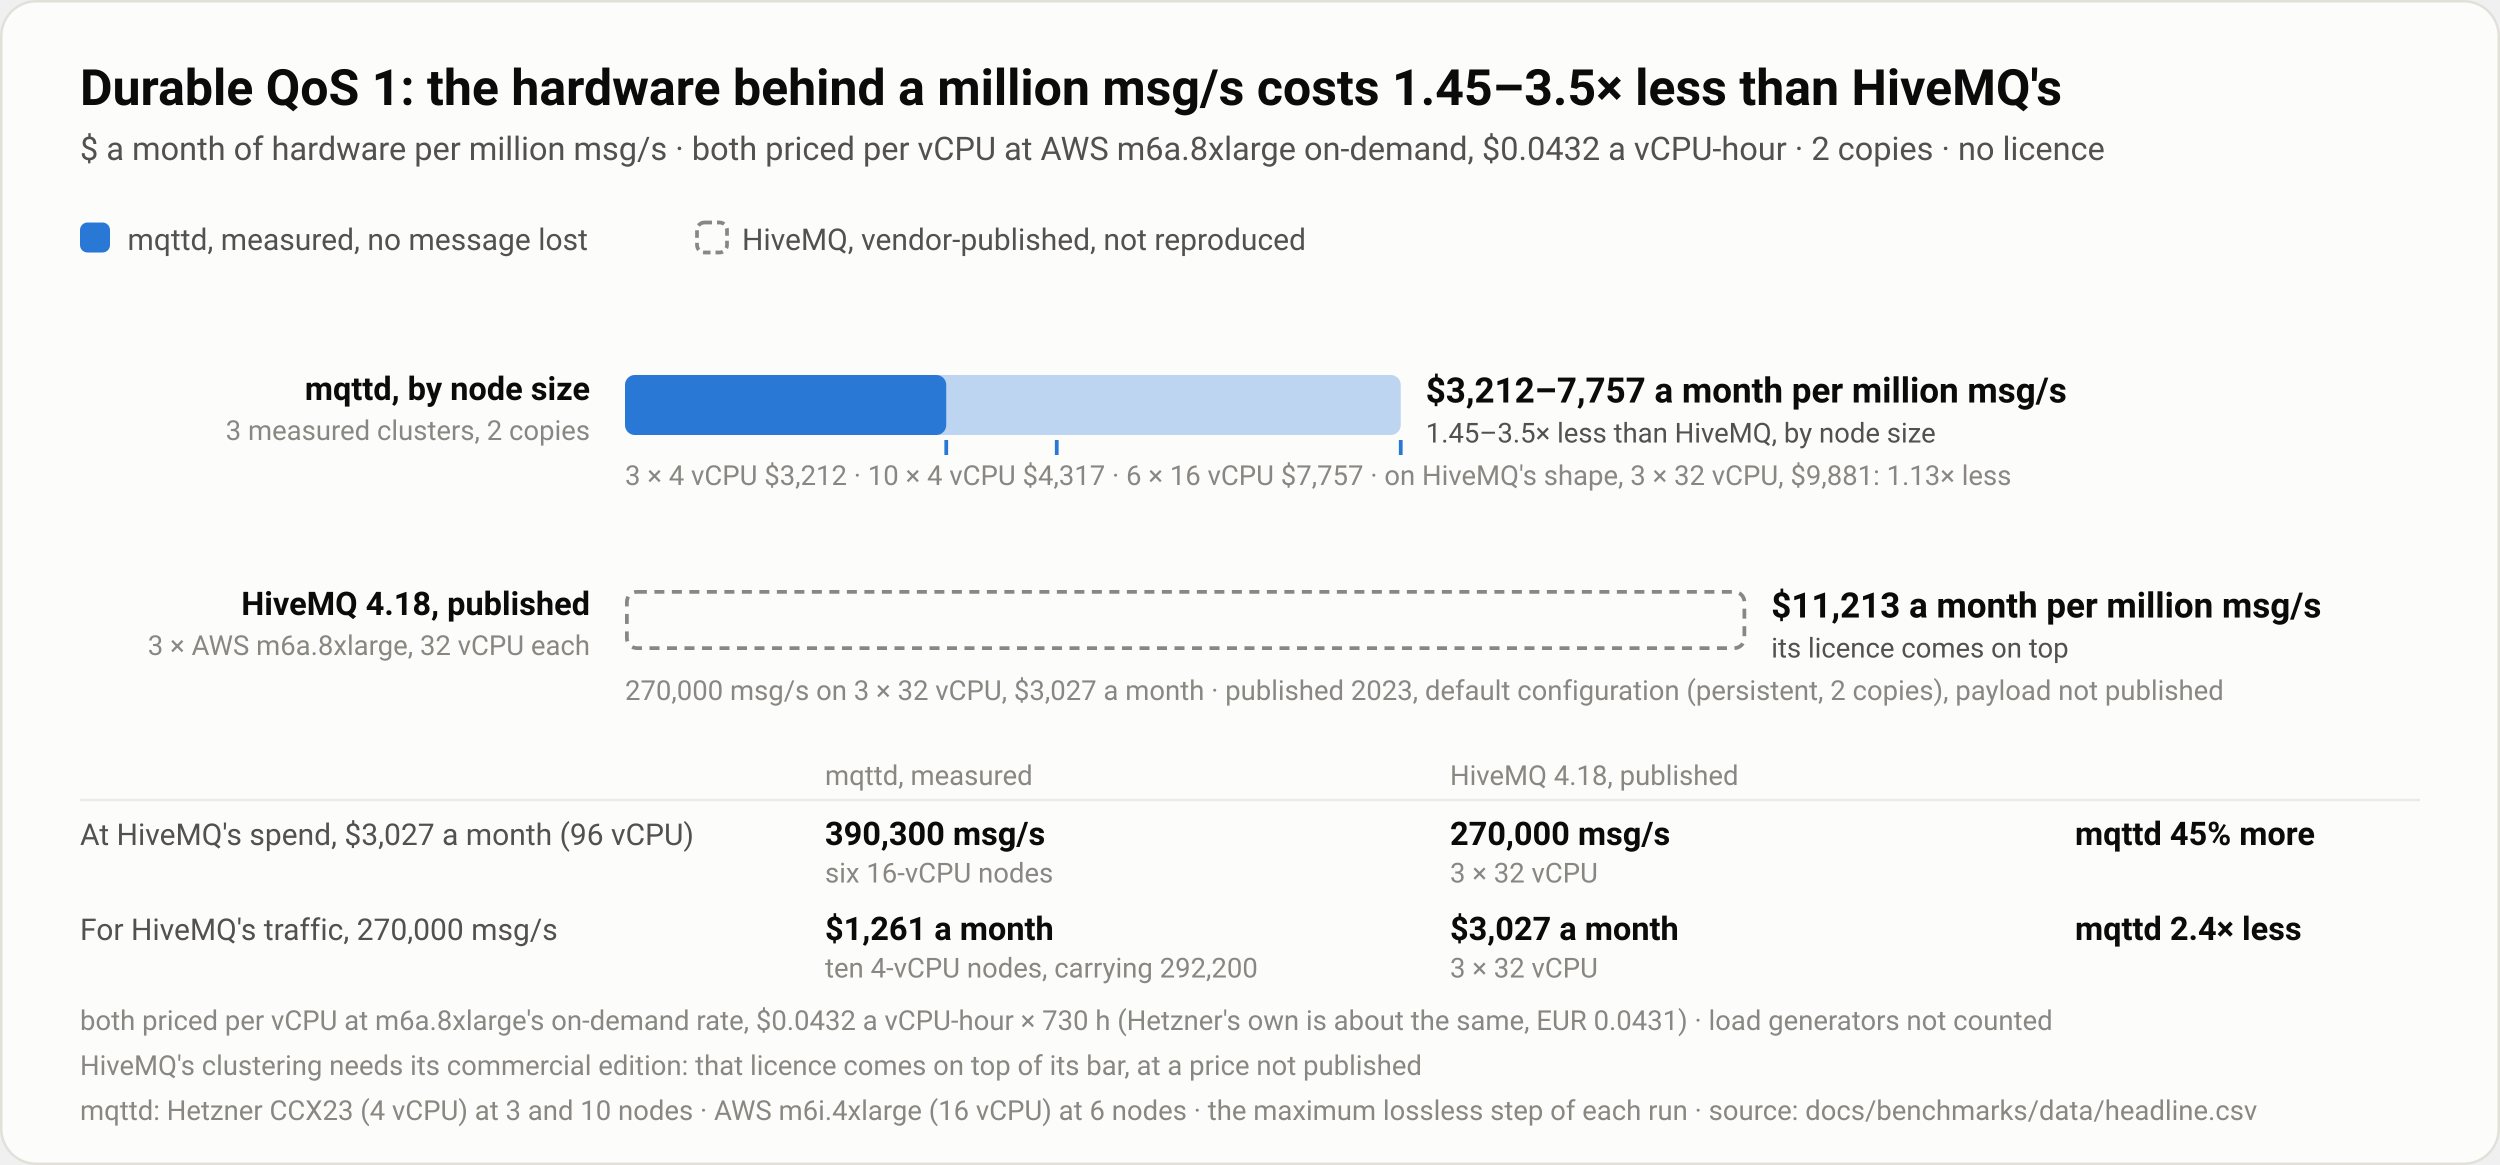
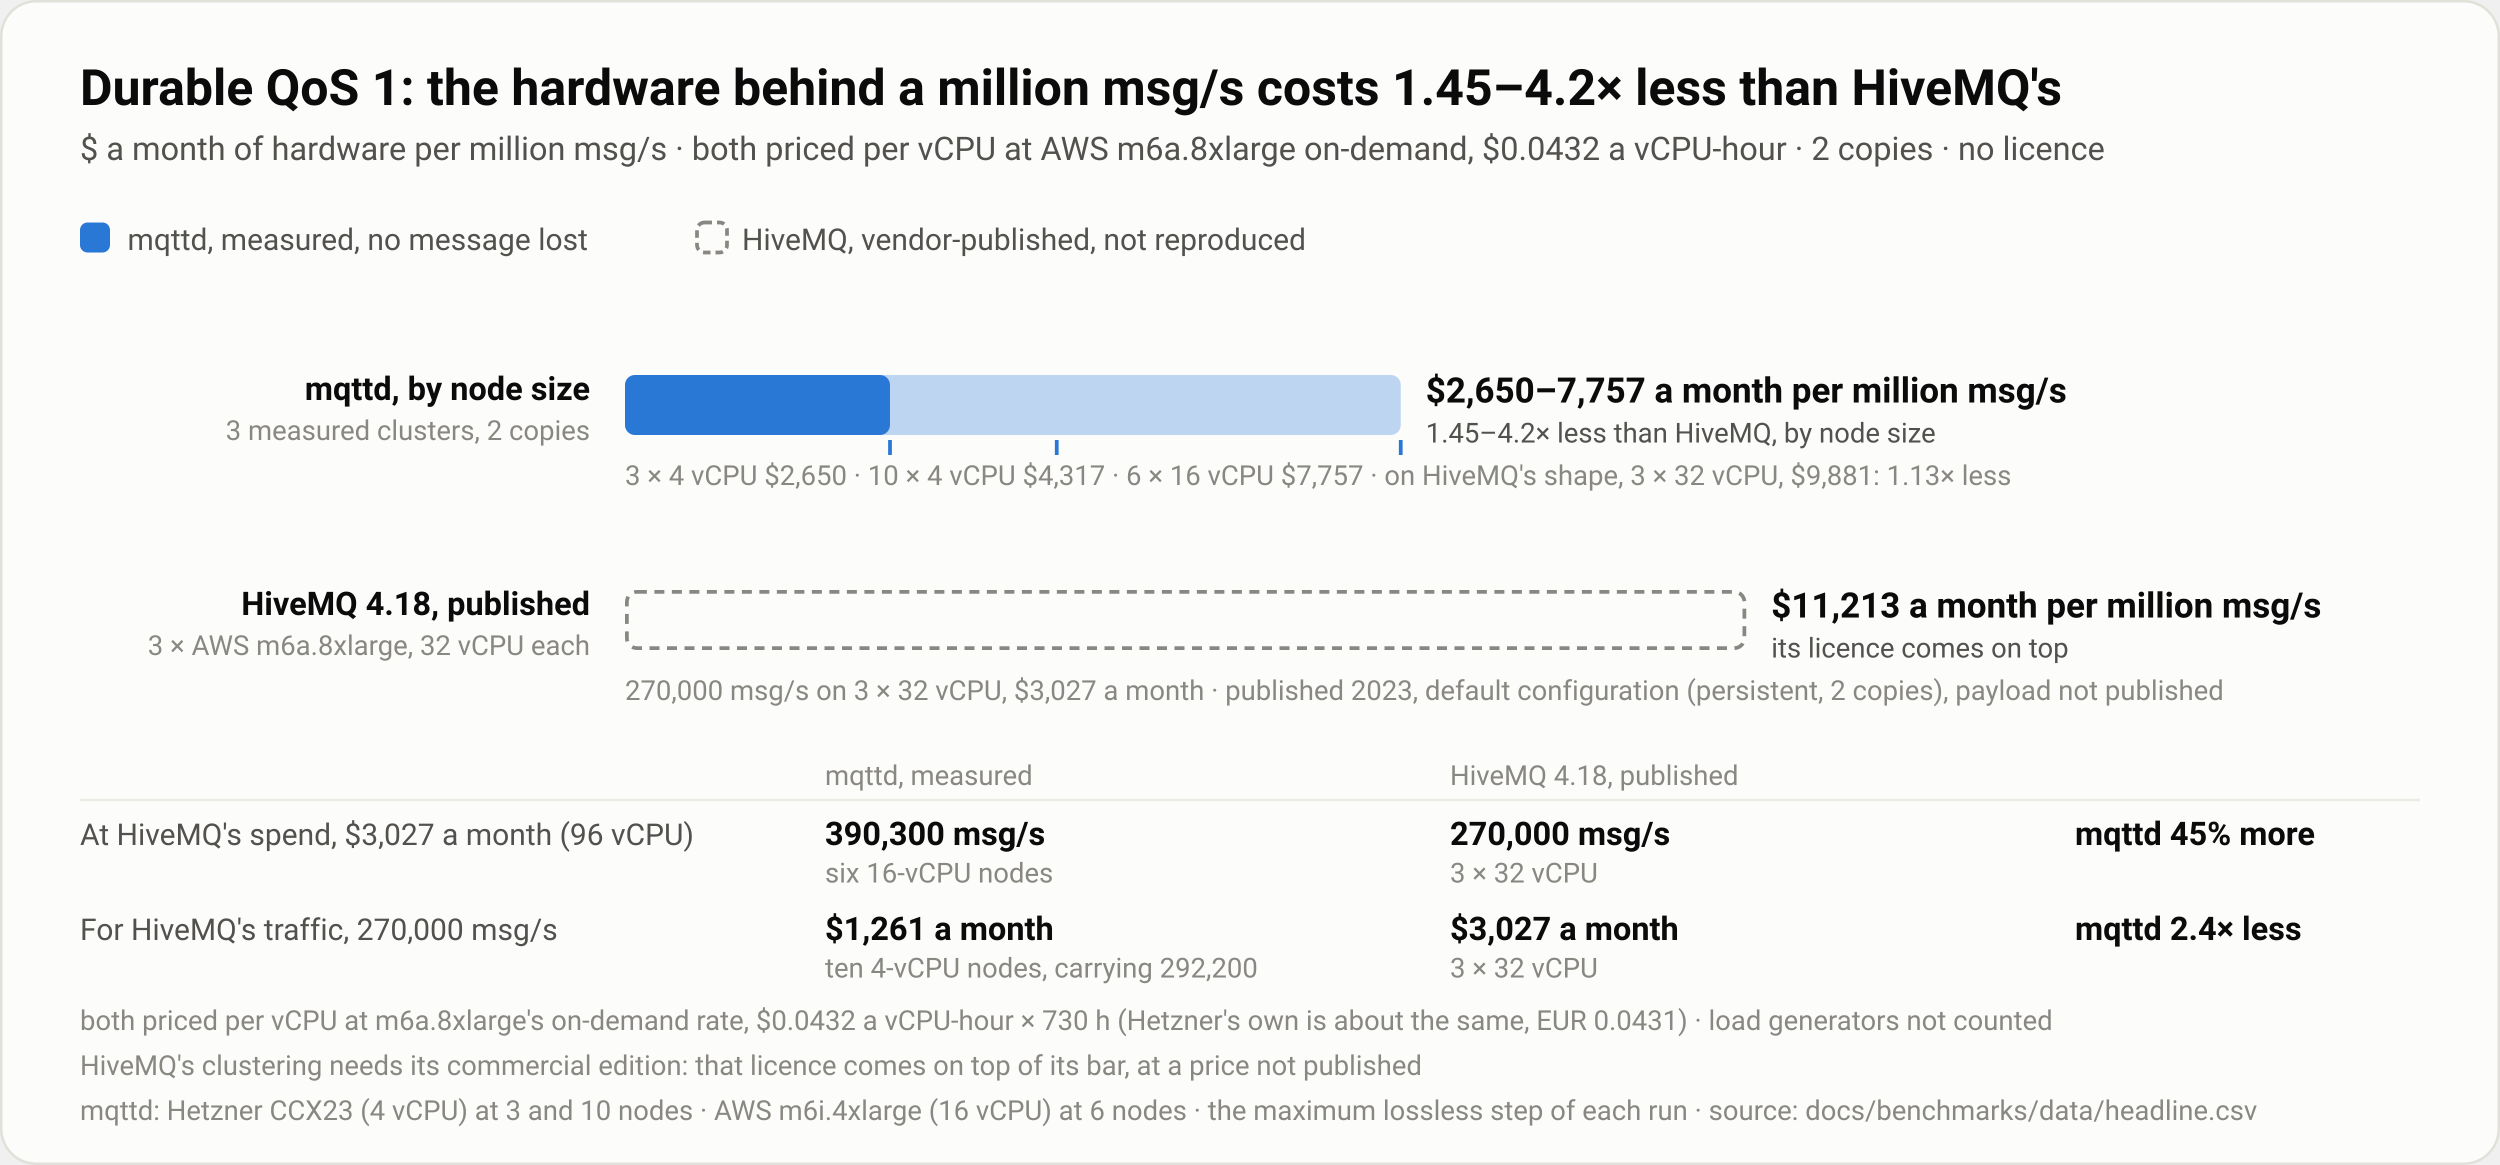
<svg xmlns="http://www.w3.org/2000/svg" viewBox="0 0 1000 466" width="1000" height="466" role="img" aria-labelledby="t d">
  <style>text{font-family:system-ui,-apple-system,"Segoe UI",Roboto,sans-serif;font-kerning:normal}.num{font-variant-numeric:tabular-nums}.f-surface{fill:#fcfcfb}.k-surface{stroke:#fcfcfb}.f-border{fill:#e1e0d9}.k-border{stroke:#e1e0d9}.f-ink{fill:#0b0b0b}.k-ink{stroke:#0b0b0b}.f-ink2{fill:#52514e}.k-ink2{stroke:#52514e}.f-muted{fill:#898781}.k-muted{stroke:#898781}.f-grid{fill:#eceae4}.k-grid{stroke:#eceae4}.f-axis{fill:#c3c2b7}.k-axis{stroke:#c3c2b7}.f-good{fill:#0ca30c}.k-good{stroke:#0ca30c}.f-warn{fill:#fab219}.k-warn{stroke:#fab219}.f-crit{fill:#d03b3b}.k-crit{stroke:#d03b3b}.f-ghost{fill:#898781}.k-ghost{stroke:#898781}.f-s1{fill:#2a78d6}.k-s1{stroke:#2a78d6}.f-s2{fill:#eb6834}.k-s2{stroke:#eb6834}.f-s3{fill:#1baf7a}.k-s3{stroke:#1baf7a}.f-s4{fill:#4a3aa7}.k-s4{stroke:#4a3aa7}@media (prefers-color-scheme:dark){.f-surface{fill:#1a1a19}.k-surface{stroke:#1a1a19}.f-border{fill:#2c2c2a}.k-border{stroke:#2c2c2a}.f-ink{fill:#ffffff}.k-ink{stroke:#ffffff}.f-ink2{fill:#c3c2b7}.k-ink2{stroke:#c3c2b7}.f-muted{fill:#898781}.k-muted{stroke:#898781}.f-grid{fill:#262624}.k-grid{stroke:#262624}.f-axis{fill:#383835}.k-axis{stroke:#383835}.f-good{fill:#0ca30c}.k-good{stroke:#0ca30c}.f-warn{fill:#fab219}.k-warn{stroke:#fab219}.f-crit{fill:#d03b3b}.k-crit{stroke:#d03b3b}.f-ghost{fill:#6f6e69}.k-ghost{stroke:#6f6e69}.f-s1{fill:#3987e5}.k-s1{stroke:#3987e5}.f-s2{fill:#d95926}.k-s2{stroke:#d95926}.f-s3{fill:#199e70}.k-s3{stroke:#199e70}.f-s4{fill:#9085e9}.k-s4{stroke:#9085e9}}</style>
  <rect x="0.5" y="0.5" width="999" height="465" rx="14" class="f-surface k-border" />
-   <text x="32" y="42" font-size="20" font-weight="650" class="f-ink">Durable QoS 1: the hardware behind a million msg/s costs 1.45–3.5× less than HiveMQ's</text>
+   <text x="32" y="42" font-size="20" font-weight="650" class="f-ink">Durable QoS 1: the hardware behind a million msg/s costs 1.45–4.2× less than HiveMQ's</text>
  <text x="32" y="64" font-size="13" class="f-ink2">$ a month of hardware per million msg/s · both priced per vCPU at AWS m6a.8xlarge on-demand, $0.0432 a vCPU-hour · 2 copies · no licence</text>
  <rect x="32.0" y="89.0" width="12" height="12" rx="3" class="f-s1" />
  <text x="51.0" y="100.0" font-size="12" text-anchor="start" class="f-ink2">mqttd, measured, no message lost</text>
  <rect x="278.8" y="89.0" width="12" height="12" rx="3" fill="none" class="k-ghost" stroke-width="1.5" stroke-dasharray="3 2" />
  <text x="296.8" y="100.0" font-size="12" text-anchor="start" class="f-ink2">HiveMQ, vendor-published, not reproduced</text>
  <text x="236.0" y="160.0" font-size="13" font-weight="600" text-anchor="end" class="f-ink">mqttd, by node size</text>
  <text x="236.0" y="176.0" font-size="11" text-anchor="end" class="f-muted">3 measured clusters, 2 copies</text>
  <rect x="250" y="150" width="310.3" height="24" rx="4" class="f-s1" fill-opacity="0.3" />
-   <rect x="250" y="150" width="128.5" height="24" rx="4" class="f-s1" />
-   <line x1="378.5" y1="176.0" x2="378.5" y2="182.0" class="k-s1" stroke-width="1.5" />
+   <rect x="250" y="150" width="106.0" height="24" rx="4" class="f-s1" />
+   <line x1="356.0" y1="176.0" x2="356.0" y2="182.0" class="k-s1" stroke-width="1.5" />
  <line x1="422.7" y1="176.0" x2="422.7" y2="182.0" class="k-s1" stroke-width="1.5" />
  <line x1="560.3" y1="176.0" x2="560.3" y2="182.0" class="k-s1" stroke-width="1.5" />
-   <text x="570.3" y="161.0" font-size="14" font-weight="650" text-anchor="start" class="f-ink num">$3,212–7,757 a month per million msg/s</text>
-   <text x="570.3" y="177.0" font-size="11" text-anchor="start" class="f-ink2 num">1.45–3.5× less than HiveMQ, by node size</text>
-   <text x="250.0" y="194.0" font-size="11" text-anchor="start" class="f-muted num">3 × 4 vCPU $3,212 · 10 × 4 vCPU $4,317 · 6 × 16 vCPU $7,757 · on HiveMQ's shape, 3 × 32 vCPU, $9,881: 1.13× less</text>
+   <text x="570.3" y="161.0" font-size="14" font-weight="650" text-anchor="start" class="f-ink num">$2,650–7,757 a month per million msg/s</text>
+   <text x="570.3" y="177.0" font-size="11" text-anchor="start" class="f-ink2 num">1.45–4.2× less than HiveMQ, by node size</text>
+   <text x="250.0" y="194.0" font-size="11" text-anchor="start" class="f-muted num">3 × 4 vCPU $2,650 · 10 × 4 vCPU $4,317 · 6 × 16 vCPU $7,757 · on HiveMQ's shape, 3 × 32 vCPU, $9,881: 1.13× less</text>
  <text x="236.0" y="246.0" font-size="13" font-weight="600" text-anchor="end" class="f-ink">HiveMQ 4.18, published</text>
  <text x="236.0" y="262.0" font-size="11" text-anchor="end" class="f-muted">3 × AWS m6a.8xlarge, 32 vCPU each</text>
  <rect x="250.75" y="236.75" width="447.0" height="22.5" rx="4" fill="none" class="k-ghost" stroke-width="1.5" stroke-dasharray="4 3" />
  <text x="708.5" y="247.0" font-size="14" font-weight="650" text-anchor="start" class="f-ink num">$11,213 a month per million msg/s</text>
  <text x="708.5" y="263.0" font-size="11" text-anchor="start" class="f-ink2">its licence comes on top</text>
  <text x="250.0" y="280.0" font-size="11" text-anchor="start" class="f-muted num">270,000 msg/s on 3 × 32 vCPU, $3,027 a month · published 2023, default configuration (persistent, 2 copies), payload not published</text>
  <text x="330.0" y="314.0" font-size="11" text-anchor="start" class="f-muted">mqttd, measured</text>
  <text x="580.0" y="314.0" font-size="11" text-anchor="start" class="f-muted">HiveMQ 4.18, published</text>
  <line x1="32.0" y1="320.0" x2="968.0" y2="320.0" class="k-grid" stroke-width="1" />
  <text x="32.0" y="338.0" font-size="12" text-anchor="start" class="f-ink2 num">At HiveMQ's spend, $3,027 a month (96 vCPU)</text>
  <text x="330.0" y="338.0" font-size="13" font-weight="650" text-anchor="start" class="f-ink num">390,300 msg/s</text>
  <text x="330.0" y="353.0" font-size="11" text-anchor="start" class="f-muted num">six 16-vCPU nodes</text>
  <text x="580.0" y="338.0" font-size="13" font-weight="650" text-anchor="start" class="f-ink num">270,000 msg/s</text>
  <text x="580.0" y="353.0" font-size="11" text-anchor="start" class="f-muted num">3 × 32 vCPU</text>
  <text x="830.0" y="338.0" font-size="13" font-weight="650" text-anchor="start" class="f-ink num">mqttd 45% more</text>
  <text x="32.0" y="376.0" font-size="12" text-anchor="start" class="f-ink2 num">For HiveMQ's traffic, 270,000 msg/s</text>
  <text x="330.0" y="376.0" font-size="13" font-weight="650" text-anchor="start" class="f-ink num">$1,261 a month</text>
  <text x="330.0" y="391.0" font-size="11" text-anchor="start" class="f-muted num">ten 4-vCPU nodes, carrying 292,200</text>
  <text x="580.0" y="376.0" font-size="13" font-weight="650" text-anchor="start" class="f-ink num">$3,027 a month</text>
  <text x="580.0" y="391.0" font-size="11" text-anchor="start" class="f-muted num">3 × 32 vCPU</text>
  <text x="830.0" y="376.0" font-size="13" font-weight="650" text-anchor="start" class="f-ink num">mqttd 2.4× less</text>
  <text x="32.0" y="412.0" font-size="11" text-anchor="start" class="f-muted">both priced per vCPU at m6a.8xlarge's on-demand rate, $0.0432 a vCPU-hour × 730 h (Hetzner's own is about the same, EUR 0.0431) · load generators not counted</text>
  <text x="32.0" y="430.0" font-size="11" text-anchor="start" class="f-muted">HiveMQ's clustering needs its commercial edition: that licence comes on top of its bar, at a price not published</text>
  <text x="32.0" y="448.0" font-size="11" text-anchor="start" class="f-muted">mqttd: Hetzner CCX23 (4 vCPU) at 3 and 10 nodes · AWS m6i.4xlarge (16 vCPU) at 6 nodes · the maximum lossless step of each run · source: docs/benchmarks/data/headline.csv</text>
</svg>
